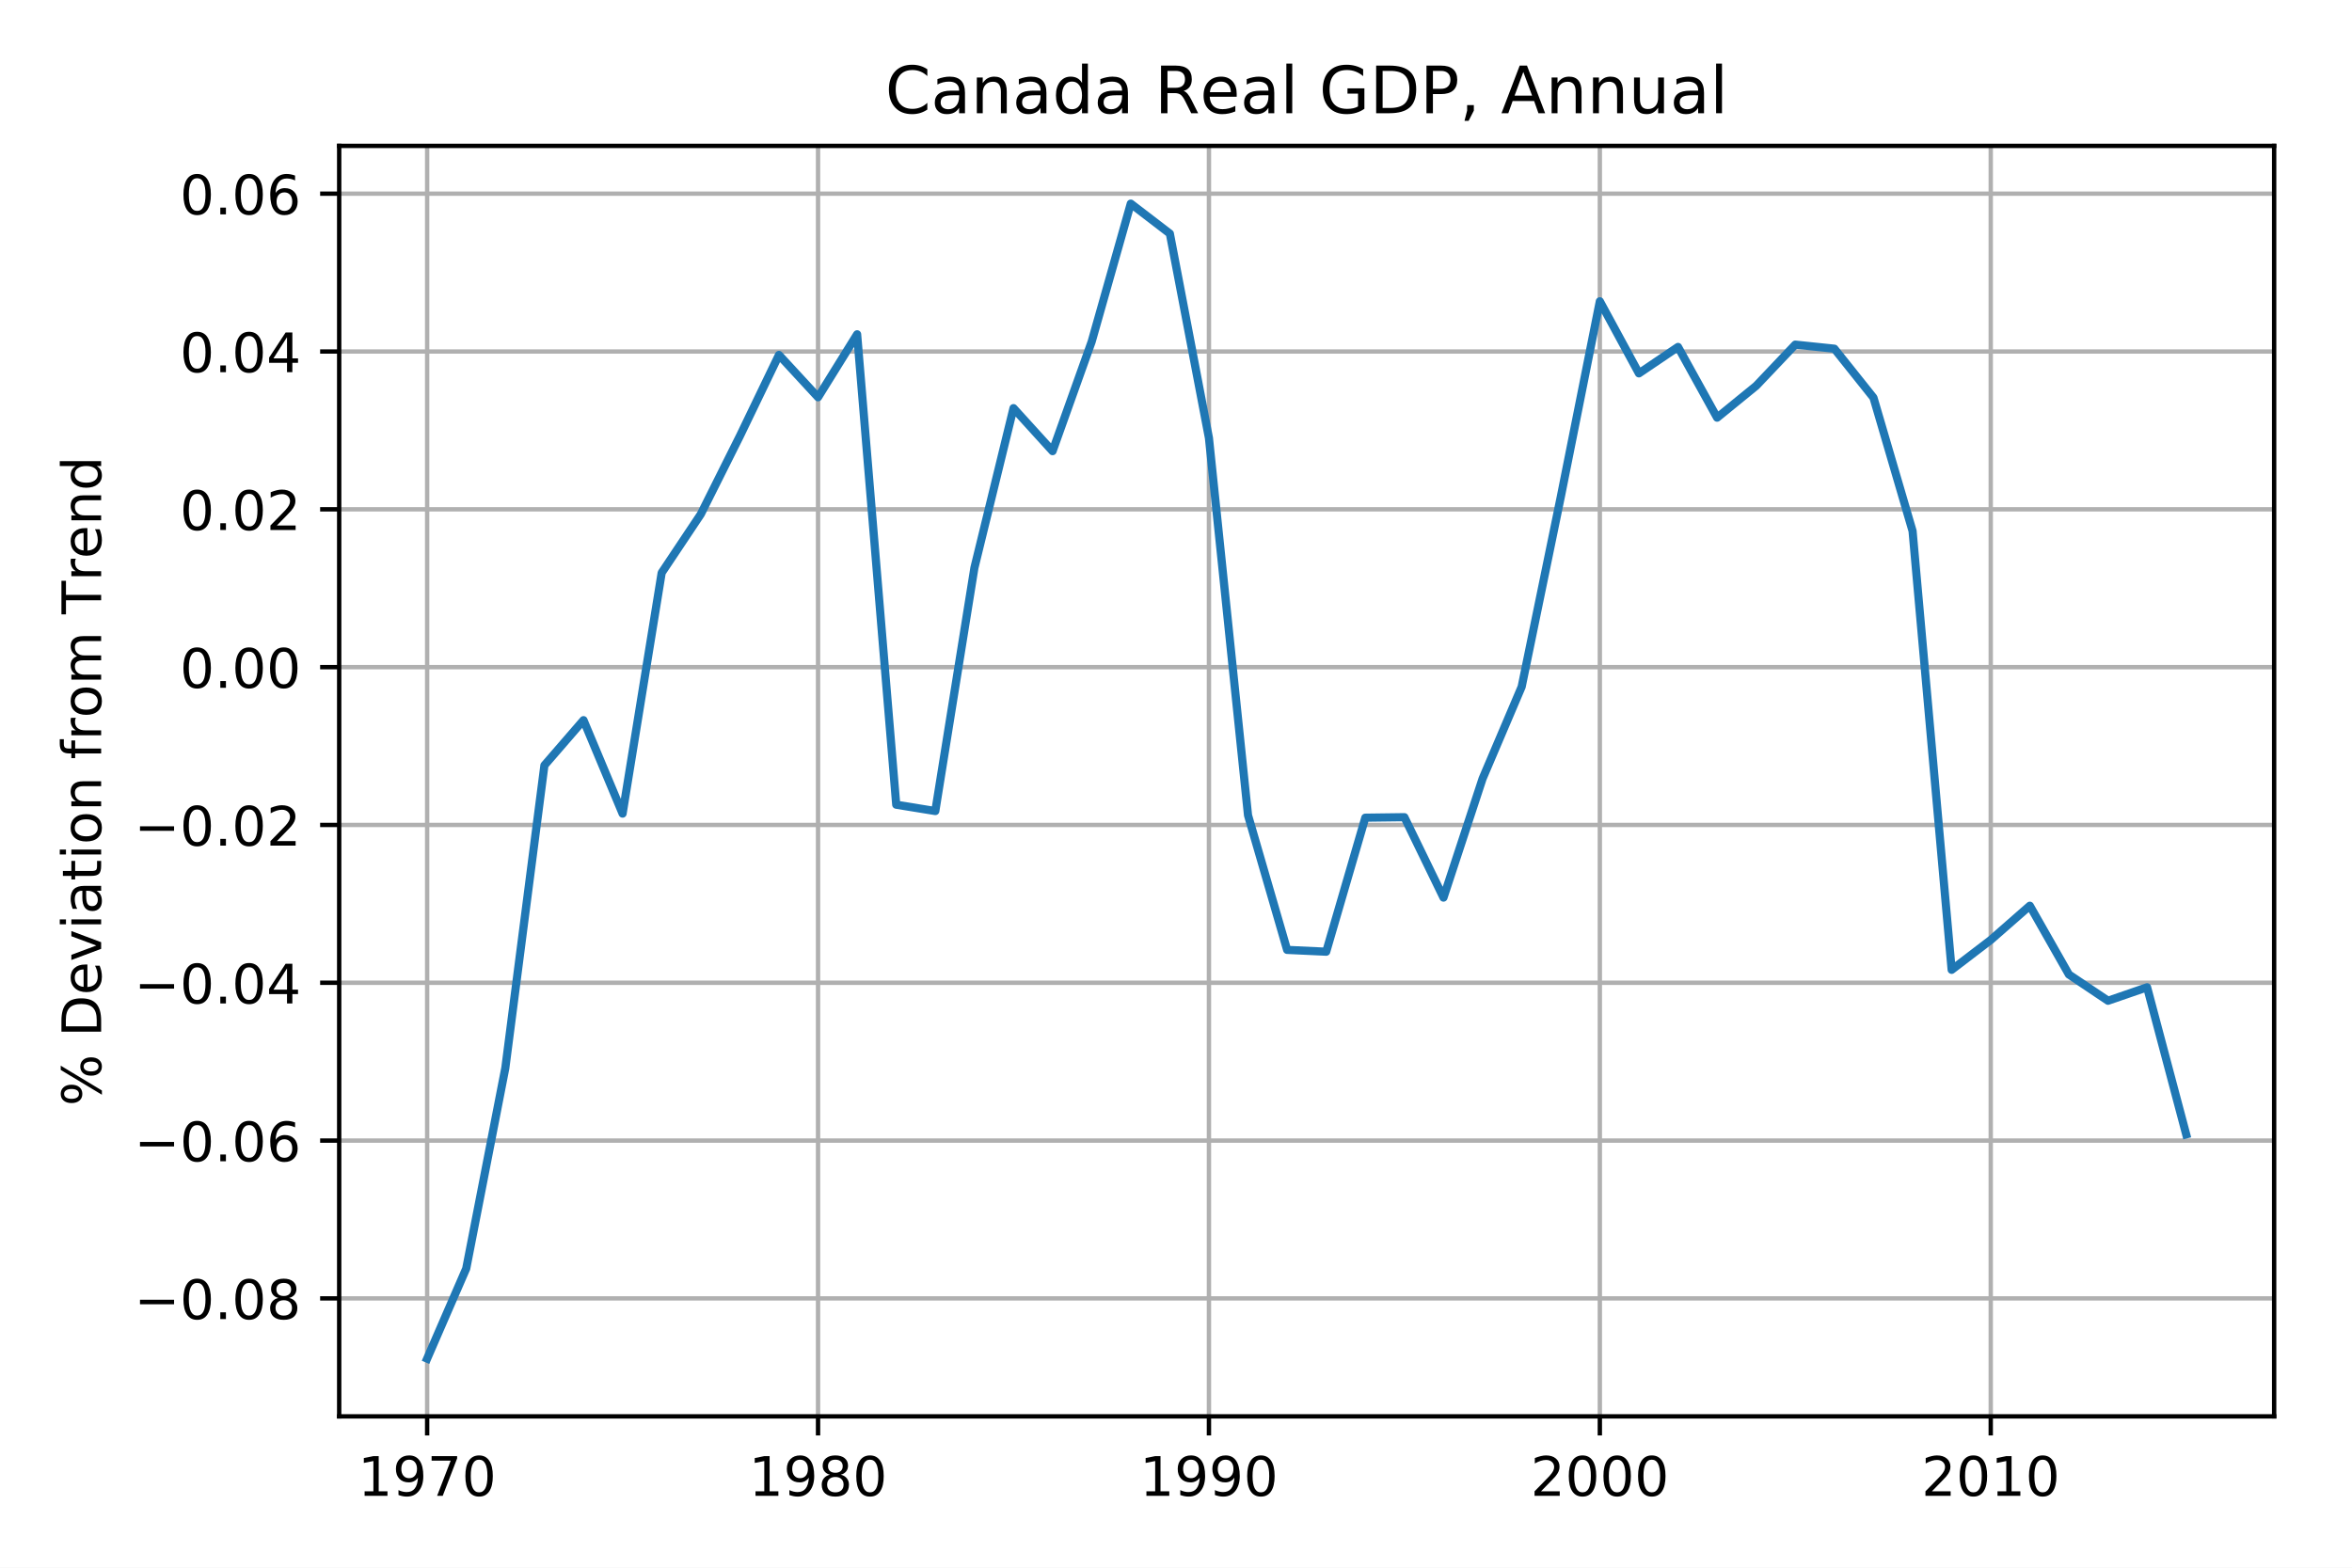
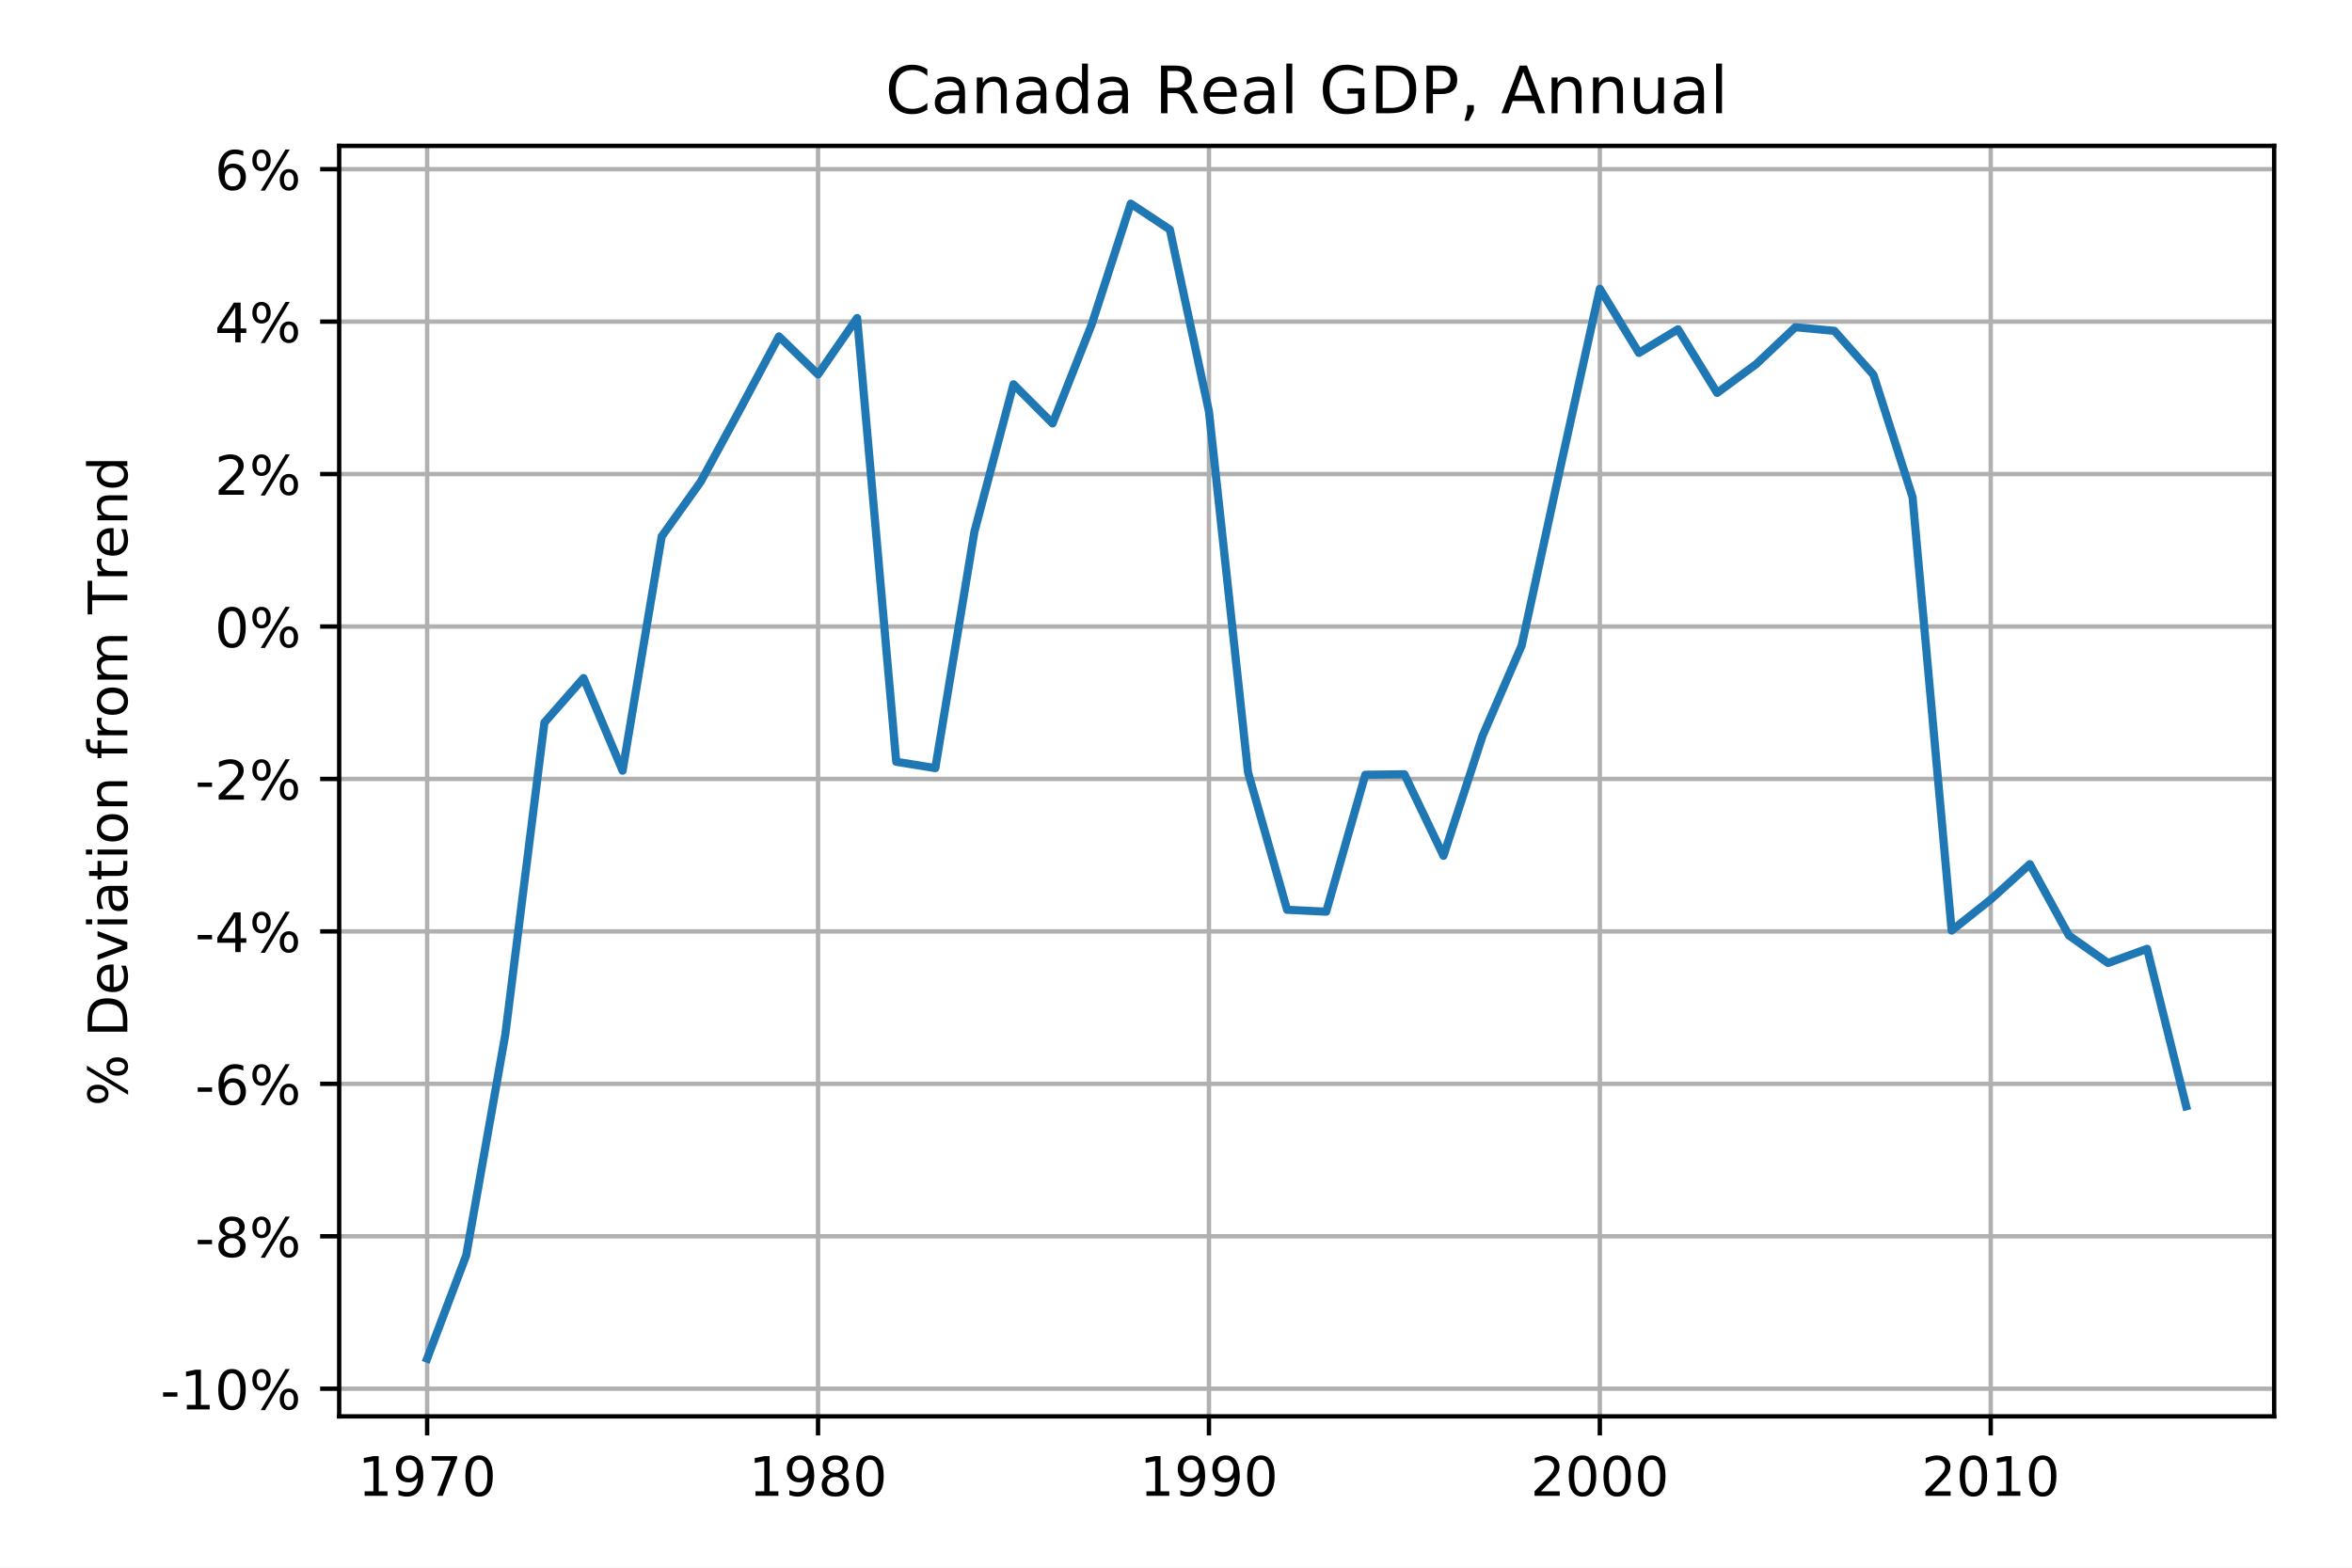
<svg xmlns="http://www.w3.org/2000/svg" xmlns:xlink="http://www.w3.org/1999/xlink" height="288pt" version="1.1" viewBox="0 0 432 288" width="432pt">
  <defs>
    <style type="text/css">
*{stroke-linecap:butt;stroke-linejoin:round;}
  </style>
  </defs>
  <g id="figure_1">
    <g id="patch_1">
      <path d="M 0 288  L 432 288  L 432 0  L 0 0  z " style="fill:#ffffff;" />
    </g>
    <g id="axes_1">
      <g id="patch_2">
        <path d="M 62.3 260.2  L 417.7 260.2  L 417.7 26.8  L 62.3 26.8  z " style="fill:#ffffff;" />
      </g>
      <g id="matplotlib.axis_1">
        <g id="xtick_1">
          <g id="line2d_1">
-             <path clip-path="url(#p84b979f05e)" d="M 78.455 260.2  L 78.455 26.8  " style="fill:none;stroke:#b0b0b0;stroke-linecap:square;stroke-width:0.8;" />
+             <path clip-path="url(#p735f9e9213)" d="M 78.455 260.2  L 78.455 26.8  " style="fill:none;stroke:#b0b0b0;stroke-linecap:square;stroke-width:0.8;" />
          </g>
          <g id="line2d_2">
            <defs>
-               <path d="M 0 0  L 0 3.5  " id="meb049f599b" style="stroke:#000000;stroke-width:0.8;" />
-             </defs>
-             <g>
-               <use style="stroke:#000000;stroke-width:0.8;" x="78.455" xlink:href="#meb049f599b" y="260.2" />
+               <path d="M 0 0  L 0 3.5  " id="ma08c38f431" style="stroke:#000000;stroke-width:0.8;" />
+             </defs>
+             <g>
+               <use style="stroke:#000000;stroke-width:0.8;" x="78.455" xlink:href="#ma08c38f431" y="260.2" />
            </g>
          </g>
          <g id="text_1">
            <defs>
              <path d="M 12.406 8.297  L 28.516 8.297  L 28.516 63.922  L 10.984 60.406  L 10.984 69.391  L 28.422 72.906  L 38.281 72.906  L 38.281 8.297  L 54.391 8.297  L 54.391 0  L 12.406 0  z " id="DejaVuSans-31" />
              <path d="M 10.984 1.516  L 10.984 10.5  Q 14.703 8.734 18.5 7.812  Q 22.312 6.891 25.984 6.891  Q 35.75 6.891 40.891 13.453  Q 46.047 20.016 46.781 33.406  Q 43.953 29.203 39.594 26.953  Q 35.25 24.703 29.984 24.703  Q 19.047 24.703 12.672 31.312  Q 6.297 37.938 6.297 49.422  Q 6.297 60.641 12.938 67.422  Q 19.578 74.219 30.609 74.219  Q 43.266 74.219 49.922 64.516  Q 56.594 54.828 56.594 36.375  Q 56.594 19.141 48.406 8.859  Q 40.234 -1.422 26.422 -1.422  Q 22.703 -1.422 18.891 -0.688  Q 15.094 0.047 10.984 1.516  z M 30.609 32.422  Q 37.25 32.422 41.125 36.953  Q 45.016 41.5 45.016 49.422  Q 45.016 57.281 41.125 61.844  Q 37.25 66.406 30.609 66.406  Q 23.969 66.406 20.094 61.844  Q 16.219 57.281 16.219 49.422  Q 16.219 41.5 20.094 36.953  Q 23.969 32.422 30.609 32.422  z " id="DejaVuSans-39" />
              <path d="M 8.203 72.906  L 55.078 72.906  L 55.078 68.703  L 28.609 0  L 18.312 0  L 43.219 64.594  L 8.203 64.594  z " id="DejaVuSans-37" />
              <path d="M 31.781 66.406  Q 24.172 66.406 20.328 58.906  Q 16.5 51.422 16.5 36.375  Q 16.5 21.391 20.328 13.891  Q 24.172 6.391 31.781 6.391  Q 39.453 6.391 43.281 13.891  Q 47.125 21.391 47.125 36.375  Q 47.125 51.422 43.281 58.906  Q 39.453 66.406 31.781 66.406  z M 31.781 74.219  Q 44.047 74.219 50.516 64.516  Q 56.984 54.828 56.984 36.375  Q 56.984 17.969 50.516 8.266  Q 44.047 -1.422 31.781 -1.422  Q 19.531 -1.422 13.062 8.266  Q 6.594 17.969 6.594 36.375  Q 6.594 54.828 13.062 64.516  Q 19.531 74.219 31.781 74.219  z " id="DejaVuSans-30" />
            </defs>
            <g transform="translate(65.72955 274.7984)scale(0.1 -0.1)">
              <use xlink:href="#DejaVuSans-31" />
              <use x="63.623" xlink:href="#DejaVuSans-39" />
              <use x="127.246" xlink:href="#DejaVuSans-37" />
              <use x="190.869" xlink:href="#DejaVuSans-30" />
            </g>
          </g>
        </g>
        <g id="xtick_2">
          <g id="line2d_3">
-             <path clip-path="url(#p84b979f05e)" d="M 150.253 260.2  L 150.253 26.8  " style="fill:none;stroke:#b0b0b0;stroke-linecap:square;stroke-width:0.8;" />
+             <path clip-path="url(#p735f9e9213)" d="M 150.253 260.2  L 150.253 26.8  " style="fill:none;stroke:#b0b0b0;stroke-linecap:square;stroke-width:0.8;" />
          </g>
          <g id="line2d_4">
            <g>
-               <use style="stroke:#000000;stroke-width:0.8;" x="150.253" xlink:href="#meb049f599b" y="260.2" />
+               <use style="stroke:#000000;stroke-width:0.8;" x="150.253" xlink:href="#ma08c38f431" y="260.2" />
            </g>
          </g>
          <g id="text_2">
            <defs>
              <path d="M 31.781 34.625  Q 24.75 34.625 20.719 30.859  Q 16.703 27.094 16.703 20.516  Q 16.703 13.922 20.719 10.156  Q 24.75 6.391 31.781 6.391  Q 38.812 6.391 42.859 10.172  Q 46.922 13.969 46.922 20.516  Q 46.922 27.094 42.891 30.859  Q 38.875 34.625 31.781 34.625  z M 21.922 38.812  Q 15.578 40.375 12.031 44.719  Q 8.5 49.078 8.5 55.328  Q 8.5 64.062 14.719 69.141  Q 20.953 74.219 31.781 74.219  Q 42.672 74.219 48.875 69.141  Q 55.078 64.062 55.078 55.328  Q 55.078 49.078 51.531 44.719  Q 48 40.375 41.703 38.812  Q 48.828 37.156 52.797 32.312  Q 56.781 27.484 56.781 20.516  Q 56.781 9.906 50.312 4.234  Q 43.844 -1.422 31.781 -1.422  Q 19.734 -1.422 13.25 4.234  Q 6.781 9.906 6.781 20.516  Q 6.781 27.484 10.781 32.312  Q 14.797 37.156 21.922 38.812  z M 18.312 54.391  Q 18.312 48.734 21.844 45.562  Q 25.391 42.391 31.781 42.391  Q 38.141 42.391 41.719 45.562  Q 45.312 48.734 45.312 54.391  Q 45.312 60.062 41.719 63.234  Q 38.141 66.406 31.781 66.406  Q 25.391 66.406 21.844 63.234  Q 18.312 60.062 18.312 54.391  z " id="DejaVuSans-38" />
            </defs>
            <g transform="translate(137.5275 274.7984)scale(0.1 -0.1)">
              <use xlink:href="#DejaVuSans-31" />
              <use x="63.623" xlink:href="#DejaVuSans-39" />
              <use x="127.246" xlink:href="#DejaVuSans-38" />
              <use x="190.869" xlink:href="#DejaVuSans-30" />
            </g>
          </g>
        </g>
        <g id="xtick_3">
          <g id="line2d_5">
-             <path clip-path="url(#p84b979f05e)" d="M 222.051 260.2  L 222.051 26.8  " style="fill:none;stroke:#b0b0b0;stroke-linecap:square;stroke-width:0.8;" />
+             <path clip-path="url(#p735f9e9213)" d="M 222.051 260.2  L 222.051 26.8  " style="fill:none;stroke:#b0b0b0;stroke-linecap:square;stroke-width:0.8;" />
          </g>
          <g id="line2d_6">
            <g>
-               <use style="stroke:#000000;stroke-width:0.8;" x="222.051" xlink:href="#meb049f599b" y="260.2" />
+               <use style="stroke:#000000;stroke-width:0.8;" x="222.051" xlink:href="#ma08c38f431" y="260.2" />
            </g>
          </g>
          <g id="text_3">
            <g transform="translate(209.3255 274.7984)scale(0.1 -0.1)">
              <use xlink:href="#DejaVuSans-31" />
              <use x="63.623" xlink:href="#DejaVuSans-39" />
              <use x="127.246" xlink:href="#DejaVuSans-39" />
              <use x="190.869" xlink:href="#DejaVuSans-30" />
            </g>
          </g>
        </g>
        <g id="xtick_4">
          <g id="line2d_7">
-             <path clip-path="url(#p84b979f05e)" d="M 293.848 260.2  L 293.848 26.8  " style="fill:none;stroke:#b0b0b0;stroke-linecap:square;stroke-width:0.8;" />
+             <path clip-path="url(#p735f9e9213)" d="M 293.848 260.2  L 293.848 26.8  " style="fill:none;stroke:#b0b0b0;stroke-linecap:square;stroke-width:0.8;" />
          </g>
          <g id="line2d_8">
            <g>
-               <use style="stroke:#000000;stroke-width:0.8;" x="293.848" xlink:href="#meb049f599b" y="260.2" />
+               <use style="stroke:#000000;stroke-width:0.8;" x="293.848" xlink:href="#ma08c38f431" y="260.2" />
            </g>
          </g>
          <g id="text_4">
            <defs>
              <path d="M 19.188 8.297  L 53.609 8.297  L 53.609 0  L 7.328 0  L 7.328 8.297  Q 12.938 14.109 22.625 23.891  Q 32.328 33.688 34.812 36.531  Q 39.547 41.844 41.422 45.531  Q 43.312 49.219 43.312 52.781  Q 43.312 58.594 39.234 62.25  Q 35.156 65.922 28.609 65.922  Q 23.969 65.922 18.812 64.312  Q 13.672 62.703 7.812 59.422  L 7.812 69.391  Q 13.766 71.781 18.938 73  Q 24.125 74.219 28.422 74.219  Q 39.75 74.219 46.484 68.547  Q 53.219 62.891 53.219 53.422  Q 53.219 48.922 51.531 44.891  Q 49.859 40.875 45.406 35.406  Q 44.188 33.984 37.641 27.219  Q 31.109 20.453 19.188 8.297  z " id="DejaVuSans-32" />
            </defs>
            <g transform="translate(281.1235 274.7984)scale(0.1 -0.1)">
              <use xlink:href="#DejaVuSans-32" />
              <use x="63.623" xlink:href="#DejaVuSans-30" />
              <use x="127.246" xlink:href="#DejaVuSans-30" />
              <use x="190.869" xlink:href="#DejaVuSans-30" />
            </g>
          </g>
        </g>
        <g id="xtick_5">
          <g id="line2d_9">
-             <path clip-path="url(#p84b979f05e)" d="M 365.646 260.2  L 365.646 26.8  " style="fill:none;stroke:#b0b0b0;stroke-linecap:square;stroke-width:0.8;" />
+             <path clip-path="url(#p735f9e9213)" d="M 365.646 260.2  L 365.646 26.8  " style="fill:none;stroke:#b0b0b0;stroke-linecap:square;stroke-width:0.8;" />
          </g>
          <g id="line2d_10">
            <g>
-               <use style="stroke:#000000;stroke-width:0.8;" x="365.646" xlink:href="#meb049f599b" y="260.2" />
+               <use style="stroke:#000000;stroke-width:0.8;" x="365.646" xlink:href="#ma08c38f431" y="260.2" />
            </g>
          </g>
          <g id="text_5">
            <g transform="translate(352.9215 274.7984)scale(0.1 -0.1)">
              <use xlink:href="#DejaVuSans-32" />
              <use x="63.623" xlink:href="#DejaVuSans-30" />
              <use x="127.246" xlink:href="#DejaVuSans-31" />
              <use x="190.869" xlink:href="#DejaVuSans-30" />
            </g>
          </g>
        </g>
      </g>
      <g id="matplotlib.axis_2">
        <g id="ytick_1">
          <g id="line2d_11">
-             <path clip-path="url(#p84b979f05e)" d="M 62.3 238.527  L 417.7 238.527  " style="fill:none;stroke:#b0b0b0;stroke-linecap:square;stroke-width:0.8;" />
+             <path clip-path="url(#p735f9e9213)" d="M 62.3 255.123  L 417.7 255.123  " style="fill:none;stroke:#b0b0b0;stroke-linecap:square;stroke-width:0.8;" />
          </g>
          <g id="line2d_12">
            <defs>
-               <path d="M 0 0  L -3.5 0  " id="m89e205d14b" style="stroke:#000000;stroke-width:0.8;" />
-             </defs>
-             <g>
-               <use style="stroke:#000000;stroke-width:0.8;" x="62.3" xlink:href="#m89e205d14b" y="238.527" />
+               <path d="M 0 0  L -3.5 0  " id="mb291e2cca8" style="stroke:#000000;stroke-width:0.8;" />
+             </defs>
+             <g>
+               <use style="stroke:#000000;stroke-width:0.8;" x="62.3" xlink:href="#mb291e2cca8" y="255.123" />
            </g>
          </g>
          <g id="text_6">
            <defs>
-               <path d="M 10.594 35.5  L 73.188 35.5  L 73.188 27.203  L 10.594 27.203  z " id="DejaVuSans-2212" />
-               <path d="M 10.688 12.406  L 21 12.406  L 21 0  L 10.688 0  z " id="DejaVuSans-2e" />
-             </defs>
-             <g transform="translate(24.65469 242.3267)scale(0.1 -0.1)">
-               <use xlink:href="#DejaVuSans-2212" />
-               <use x="83.789" xlink:href="#DejaVuSans-30" />
-               <use x="147.412" xlink:href="#DejaVuSans-2e" />
-               <use x="179.199" xlink:href="#DejaVuSans-30" />
-               <use x="242.822" xlink:href="#DejaVuSans-38" />
+               <path d="M 4.891 31.391  L 31.203 31.391  L 31.203 23.391  L 4.891 23.391  z " id="DejaVuSans-2d" />
+               <path d="M 72.703 32.078  Q 68.453 32.078 66.031 28.469  Q 63.625 24.859 63.625 18.406  Q 63.625 12.062 66.031 8.422  Q 68.453 4.781 72.703 4.781  Q 76.859 4.781 79.266 8.422  Q 81.688 12.062 81.688 18.406  Q 81.688 24.812 79.266 28.438  Q 76.859 32.078 72.703 32.078  z M 72.703 38.281  Q 80.422 38.281 84.953 32.906  Q 89.5 27.547 89.5 18.406  Q 89.5 9.281 84.938 3.922  Q 80.375 -1.422 72.703 -1.422  Q 64.891 -1.422 60.344 3.922  Q 55.812 9.281 55.812 18.406  Q 55.812 27.594 60.375 32.938  Q 64.938 38.281 72.703 38.281  z M 22.312 68.016  Q 18.109 68.016 15.688 64.375  Q 13.281 60.75 13.281 54.391  Q 13.281 47.953 15.672 44.328  Q 18.062 40.719 22.312 40.719  Q 26.562 40.719 28.969 44.328  Q 31.391 47.953 31.391 54.391  Q 31.391 60.688 28.953 64.344  Q 26.516 68.016 22.312 68.016  z M 66.406 74.219  L 74.219 74.219  L 28.609 -1.422  L 20.797 -1.422  z M 22.312 74.219  Q 30.031 74.219 34.609 68.875  Q 39.203 63.531 39.203 54.391  Q 39.203 45.172 34.641 39.844  Q 30.078 34.516 22.312 34.516  Q 14.547 34.516 10.031 39.859  Q 5.516 45.219 5.516 54.391  Q 5.516 63.484 10.047 68.844  Q 14.594 74.219 22.312 74.219  z " id="DejaVuSans-25" />
+             </defs>
+             <g transform="translate(29.46562 258.9226)scale(0.1 -0.1)">
+               <use xlink:href="#DejaVuSans-2d" />
+               <use x="36.084" xlink:href="#DejaVuSans-31" />
+               <use x="99.707" xlink:href="#DejaVuSans-30" />
+               <use x="163.33" xlink:href="#DejaVuSans-25" />
            </g>
          </g>
        </g>
        <g id="ytick_2">
          <g id="line2d_13">
-             <path clip-path="url(#p84b979f05e)" d="M 62.3 209.535  L 417.7 209.535  " style="fill:none;stroke:#b0b0b0;stroke-linecap:square;stroke-width:0.8;" />
+             <path clip-path="url(#p735f9e9213)" d="M 62.3 227.118  L 417.7 227.118  " style="fill:none;stroke:#b0b0b0;stroke-linecap:square;stroke-width:0.8;" />
          </g>
          <g id="line2d_14">
            <g>
-               <use style="stroke:#000000;stroke-width:0.8;" x="62.3" xlink:href="#m89e205d14b" y="209.535" />
+               <use style="stroke:#000000;stroke-width:0.8;" x="62.3" xlink:href="#mb291e2cca8" y="227.118" />
            </g>
          </g>
          <g id="text_7">
-             <defs>
-               <path d="M 33.016 40.375  Q 26.375 40.375 22.484 35.828  Q 18.609 31.297 18.609 23.391  Q 18.609 15.531 22.484 10.953  Q 26.375 6.391 33.016 6.391  Q 39.656 6.391 43.531 10.953  Q 47.406 15.531 47.406 23.391  Q 47.406 31.297 43.531 35.828  Q 39.656 40.375 33.016 40.375  z M 52.594 71.297  L 52.594 62.312  Q 48.875 64.062 45.094 64.984  Q 41.312 65.922 37.594 65.922  Q 27.828 65.922 22.672 59.328  Q 17.531 52.734 16.797 39.406  Q 19.672 43.656 24.016 45.922  Q 28.375 48.188 33.594 48.188  Q 44.578 48.188 50.953 41.516  Q 57.328 34.859 57.328 23.391  Q 57.328 12.156 50.688 5.359  Q 44.047 -1.422 33.016 -1.422  Q 20.359 -1.422 13.672 8.266  Q 6.984 17.969 6.984 36.375  Q 6.984 53.656 15.188 63.938  Q 23.391 74.219 37.203 74.219  Q 40.922 74.219 44.703 73.484  Q 48.484 72.75 52.594 71.297  z " id="DejaVuSans-36" />
-             </defs>
-             <g transform="translate(24.65469 213.3345)scale(0.1 -0.1)">
-               <use xlink:href="#DejaVuSans-2212" />
-               <use x="83.789" xlink:href="#DejaVuSans-30" />
-               <use x="147.412" xlink:href="#DejaVuSans-2e" />
-               <use x="179.199" xlink:href="#DejaVuSans-30" />
-               <use x="242.822" xlink:href="#DejaVuSans-36" />
+             <g transform="translate(35.82812 230.9173)scale(0.1 -0.1)">
+               <use xlink:href="#DejaVuSans-2d" />
+               <use x="36.084" xlink:href="#DejaVuSans-38" />
+               <use x="99.707" xlink:href="#DejaVuSans-25" />
            </g>
          </g>
        </g>
        <g id="ytick_3">
          <g id="line2d_15">
-             <path clip-path="url(#p84b979f05e)" d="M 62.3 180.543  L 417.7 180.543  " style="fill:none;stroke:#b0b0b0;stroke-linecap:square;stroke-width:0.8;" />
+             <path clip-path="url(#p735f9e9213)" d="M 62.3 199.113  L 417.7 199.113  " style="fill:none;stroke:#b0b0b0;stroke-linecap:square;stroke-width:0.8;" />
          </g>
          <g id="line2d_16">
            <g>
-               <use style="stroke:#000000;stroke-width:0.8;" x="62.3" xlink:href="#m89e205d14b" y="180.543" />
+               <use style="stroke:#000000;stroke-width:0.8;" x="62.3" xlink:href="#mb291e2cca8" y="199.113" />
            </g>
          </g>
          <g id="text_8">
            <defs>
-               <path d="M 37.797 64.312  L 12.891 25.391  L 37.797 25.391  z M 35.203 72.906  L 47.609 72.906  L 47.609 25.391  L 58.016 25.391  L 58.016 17.188  L 47.609 17.188  L 47.609 0  L 37.797 0  L 37.797 17.188  L 4.891 17.188  L 4.891 26.703  z " id="DejaVuSans-34" />
-             </defs>
-             <g transform="translate(24.65469 184.3423)scale(0.1 -0.1)">
-               <use xlink:href="#DejaVuSans-2212" />
-               <use x="83.789" xlink:href="#DejaVuSans-30" />
-               <use x="147.412" xlink:href="#DejaVuSans-2e" />
-               <use x="179.199" xlink:href="#DejaVuSans-30" />
-               <use x="242.822" xlink:href="#DejaVuSans-34" />
+               <path d="M 33.016 40.375  Q 26.375 40.375 22.484 35.828  Q 18.609 31.297 18.609 23.391  Q 18.609 15.531 22.484 10.953  Q 26.375 6.391 33.016 6.391  Q 39.656 6.391 43.531 10.953  Q 47.406 15.531 47.406 23.391  Q 47.406 31.297 43.531 35.828  Q 39.656 40.375 33.016 40.375  z M 52.594 71.297  L 52.594 62.312  Q 48.875 64.062 45.094 64.984  Q 41.312 65.922 37.594 65.922  Q 27.828 65.922 22.672 59.328  Q 17.531 52.734 16.797 39.406  Q 19.672 43.656 24.016 45.922  Q 28.375 48.188 33.594 48.188  Q 44.578 48.188 50.953 41.516  Q 57.328 34.859 57.328 23.391  Q 57.328 12.156 50.688 5.359  Q 44.047 -1.422 33.016 -1.422  Q 20.359 -1.422 13.672 8.266  Q 6.984 17.969 6.984 36.375  Q 6.984 53.656 15.188 63.938  Q 23.391 74.219 37.203 74.219  Q 40.922 74.219 44.703 73.484  Q 48.484 72.75 52.594 71.297  z " id="DejaVuSans-36" />
+             </defs>
+             <g transform="translate(35.82812 202.912)scale(0.1 -0.1)">
+               <use xlink:href="#DejaVuSans-2d" />
+               <use x="36.084" xlink:href="#DejaVuSans-36" />
+               <use x="99.707" xlink:href="#DejaVuSans-25" />
            </g>
          </g>
        </g>
        <g id="ytick_4">
          <g id="line2d_17">
-             <path clip-path="url(#p84b979f05e)" d="M 62.3 151.551  L 417.7 151.551  " style="fill:none;stroke:#b0b0b0;stroke-linecap:square;stroke-width:0.8;" />
+             <path clip-path="url(#p735f9e9213)" d="M 62.3 171.107  L 417.7 171.107  " style="fill:none;stroke:#b0b0b0;stroke-linecap:square;stroke-width:0.8;" />
          </g>
          <g id="line2d_18">
            <g>
-               <use style="stroke:#000000;stroke-width:0.8;" x="62.3" xlink:href="#m89e205d14b" y="151.551" />
+               <use style="stroke:#000000;stroke-width:0.8;" x="62.3" xlink:href="#mb291e2cca8" y="171.107" />
            </g>
          </g>
          <g id="text_9">
-             <g transform="translate(24.65469 155.35)scale(0.1 -0.1)">
-               <use xlink:href="#DejaVuSans-2212" />
-               <use x="83.789" xlink:href="#DejaVuSans-30" />
-               <use x="147.412" xlink:href="#DejaVuSans-2e" />
-               <use x="179.199" xlink:href="#DejaVuSans-30" />
-               <use x="242.822" xlink:href="#DejaVuSans-32" />
+             <defs>
+               <path d="M 37.797 64.312  L 12.891 25.391  L 37.797 25.391  z M 35.203 72.906  L 47.609 72.906  L 47.609 25.391  L 58.016 25.391  L 58.016 17.188  L 47.609 17.188  L 47.609 0  L 37.797 0  L 37.797 17.188  L 4.891 17.188  L 4.891 26.703  z " id="DejaVuSans-34" />
+             </defs>
+             <g transform="translate(35.82812 174.9067)scale(0.1 -0.1)">
+               <use xlink:href="#DejaVuSans-2d" />
+               <use x="36.084" xlink:href="#DejaVuSans-34" />
+               <use x="99.707" xlink:href="#DejaVuSans-25" />
            </g>
          </g>
        </g>
        <g id="ytick_5">
          <g id="line2d_19">
-             <path clip-path="url(#p84b979f05e)" d="M 62.3 122.559  L 417.7 122.559  " style="fill:none;stroke:#b0b0b0;stroke-linecap:square;stroke-width:0.8;" />
+             <path clip-path="url(#p735f9e9213)" d="M 62.3 143.102  L 417.7 143.102  " style="fill:none;stroke:#b0b0b0;stroke-linecap:square;stroke-width:0.8;" />
          </g>
          <g id="line2d_20">
            <g>
-               <use style="stroke:#000000;stroke-width:0.8;" x="62.3" xlink:href="#m89e205d14b" y="122.559" />
+               <use style="stroke:#000000;stroke-width:0.8;" x="62.3" xlink:href="#mb291e2cca8" y="143.102" />
            </g>
          </g>
          <g id="text_10">
-             <g transform="translate(33.03437 126.3578)scale(0.1 -0.1)">
-               <use xlink:href="#DejaVuSans-30" />
-               <use x="63.623" xlink:href="#DejaVuSans-2e" />
-               <use x="95.41" xlink:href="#DejaVuSans-30" />
-               <use x="159.033" xlink:href="#DejaVuSans-30" />
+             <g transform="translate(35.82812 146.9013)scale(0.1 -0.1)">
+               <use xlink:href="#DejaVuSans-2d" />
+               <use x="36.084" xlink:href="#DejaVuSans-32" />
+               <use x="99.707" xlink:href="#DejaVuSans-25" />
            </g>
          </g>
        </g>
        <g id="ytick_6">
          <g id="line2d_21">
-             <path clip-path="url(#p84b979f05e)" d="M 62.3 93.566  L 417.7 93.566  " style="fill:none;stroke:#b0b0b0;stroke-linecap:square;stroke-width:0.8;" />
+             <path clip-path="url(#p735f9e9213)" d="M 62.3 115.097  L 417.7 115.097  " style="fill:none;stroke:#b0b0b0;stroke-linecap:square;stroke-width:0.8;" />
          </g>
          <g id="line2d_22">
            <g>
-               <use style="stroke:#000000;stroke-width:0.8;" x="62.3" xlink:href="#m89e205d14b" y="93.566" />
+               <use style="stroke:#000000;stroke-width:0.8;" x="62.3" xlink:href="#mb291e2cca8" y="115.097" />
            </g>
          </g>
          <g id="text_11">
-             <g transform="translate(33.03437 97.3656)scale(0.1 -0.1)">
+             <g transform="translate(39.43594 118.896)scale(0.1 -0.1)">
              <use xlink:href="#DejaVuSans-30" />
-               <use x="63.623" xlink:href="#DejaVuSans-2e" />
-               <use x="95.41" xlink:href="#DejaVuSans-30" />
-               <use x="159.033" xlink:href="#DejaVuSans-32" />
+               <use x="63.623" xlink:href="#DejaVuSans-25" />
            </g>
          </g>
        </g>
        <g id="ytick_7">
          <g id="line2d_23">
-             <path clip-path="url(#p84b979f05e)" d="M 62.3 64.574  L 417.7 64.574  " style="fill:none;stroke:#b0b0b0;stroke-linecap:square;stroke-width:0.8;" />
+             <path clip-path="url(#p735f9e9213)" d="M 62.3 87.091  L 417.7 87.091  " style="fill:none;stroke:#b0b0b0;stroke-linecap:square;stroke-width:0.8;" />
          </g>
          <g id="line2d_24">
            <g>
-               <use style="stroke:#000000;stroke-width:0.8;" x="62.3" xlink:href="#m89e205d14b" y="64.574" />
+               <use style="stroke:#000000;stroke-width:0.8;" x="62.3" xlink:href="#mb291e2cca8" y="87.091" />
            </g>
          </g>
          <g id="text_12">
-             <g transform="translate(33.03437 68.37338)scale(0.1 -0.1)">
-               <use xlink:href="#DejaVuSans-30" />
-               <use x="63.623" xlink:href="#DejaVuSans-2e" />
-               <use x="95.41" xlink:href="#DejaVuSans-30" />
-               <use x="159.033" xlink:href="#DejaVuSans-34" />
+             <g transform="translate(39.43594 90.89067)scale(0.1 -0.1)">
+               <use xlink:href="#DejaVuSans-32" />
+               <use x="63.623" xlink:href="#DejaVuSans-25" />
            </g>
          </g>
        </g>
        <g id="ytick_8">
          <g id="line2d_25">
-             <path clip-path="url(#p84b979f05e)" d="M 62.3 35.582  L 417.7 35.582  " style="fill:none;stroke:#b0b0b0;stroke-linecap:square;stroke-width:0.8;" />
+             <path clip-path="url(#p735f9e9213)" d="M 62.3 59.086  L 417.7 59.086  " style="fill:none;stroke:#b0b0b0;stroke-linecap:square;stroke-width:0.8;" />
          </g>
          <g id="line2d_26">
            <g>
-               <use style="stroke:#000000;stroke-width:0.8;" x="62.3" xlink:href="#m89e205d14b" y="35.582" />
+               <use style="stroke:#000000;stroke-width:0.8;" x="62.3" xlink:href="#mb291e2cca8" y="59.086" />
            </g>
          </g>
          <g id="text_13">
-             <g transform="translate(33.03437 39.38116)scale(0.1 -0.1)">
-               <use xlink:href="#DejaVuSans-30" />
-               <use x="63.623" xlink:href="#DejaVuSans-2e" />
-               <use x="95.41" xlink:href="#DejaVuSans-30" />
-               <use x="159.033" xlink:href="#DejaVuSans-36" />
-             </g>
-           </g>
-         </g>
-         <g id="text_14">
+             <g transform="translate(39.43594 62.88535)scale(0.1 -0.1)">
+               <use xlink:href="#DejaVuSans-34" />
+               <use x="63.623" xlink:href="#DejaVuSans-25" />
+             </g>
+           </g>
+         </g>
+         <g id="ytick_9">
+           <g id="line2d_27">
+             <path clip-path="url(#p735f9e9213)" d="M 62.3 31.081  L 417.7 31.081  " style="fill:none;stroke:#b0b0b0;stroke-linecap:square;stroke-width:0.8;" />
+           </g>
+           <g id="line2d_28">
+             <g>
+               <use style="stroke:#000000;stroke-width:0.8;" x="62.3" xlink:href="#mb291e2cca8" y="31.081" />
+             </g>
+           </g>
+           <g id="text_14">
+             <g transform="translate(39.43594 34.88002)scale(0.1 -0.1)">
+               <use xlink:href="#DejaVuSans-36" />
+               <use x="63.623" xlink:href="#DejaVuSans-25" />
+             </g>
+           </g>
+         </g>
+         <g id="text_15">
          <defs>
-             <path d="M 72.703 32.078  Q 68.453 32.078 66.031 28.469  Q 63.625 24.859 63.625 18.406  Q 63.625 12.062 66.031 8.422  Q 68.453 4.781 72.703 4.781  Q 76.859 4.781 79.266 8.422  Q 81.688 12.062 81.688 18.406  Q 81.688 24.812 79.266 28.438  Q 76.859 32.078 72.703 32.078  z M 72.703 38.281  Q 80.422 38.281 84.953 32.906  Q 89.5 27.547 89.5 18.406  Q 89.5 9.281 84.938 3.922  Q 80.375 -1.422 72.703 -1.422  Q 64.891 -1.422 60.344 3.922  Q 55.812 9.281 55.812 18.406  Q 55.812 27.594 60.375 32.938  Q 64.938 38.281 72.703 38.281  z M 22.312 68.016  Q 18.109 68.016 15.688 64.375  Q 13.281 60.75 13.281 54.391  Q 13.281 47.953 15.672 44.328  Q 18.062 40.719 22.312 40.719  Q 26.562 40.719 28.969 44.328  Q 31.391 47.953 31.391 54.391  Q 31.391 60.688 28.953 64.344  Q 26.516 68.016 22.312 68.016  z M 66.406 74.219  L 74.219 74.219  L 28.609 -1.422  L 20.797 -1.422  z M 22.312 74.219  Q 30.031 74.219 34.609 68.875  Q 39.203 63.531 39.203 54.391  Q 39.203 45.172 34.641 39.844  Q 30.078 34.516 22.312 34.516  Q 14.547 34.516 10.031 39.859  Q 5.516 45.219 5.516 54.391  Q 5.516 63.484 10.047 68.844  Q 14.594 74.219 22.312 74.219  z " id="DejaVuSans-25" />
            <path id="DejaVuSans-20" />
            <path d="M 19.672 64.797  L 19.672 8.109  L 31.594 8.109  Q 46.688 8.109 53.688 14.938  Q 60.688 21.781 60.688 36.531  Q 60.688 51.172 53.688 57.984  Q 46.688 64.797 31.594 64.797  z M 9.812 72.906  L 30.078 72.906  Q 51.266 72.906 61.172 64.094  Q 71.094 55.281 71.094 36.531  Q 71.094 17.672 61.125 8.828  Q 51.172 0 30.078 0  L 9.812 0  z " id="DejaVuSans-44" />
            <path d="M 56.203 29.594  L 56.203 25.203  L 14.891 25.203  Q 15.484 15.922 20.484 11.062  Q 25.484 6.203 34.422 6.203  Q 39.594 6.203 44.453 7.469  Q 49.312 8.734 54.109 11.281  L 54.109 2.781  Q 49.266 0.734 44.188 -0.344  Q 39.109 -1.422 33.891 -1.422  Q 20.797 -1.422 13.156 6.188  Q 5.516 13.812 5.516 26.812  Q 5.516 40.234 12.766 48.109  Q 20.016 56 32.328 56  Q 43.359 56 49.781 48.891  Q 56.203 41.797 56.203 29.594  z M 47.219 32.234  Q 47.125 39.594 43.094 43.984  Q 39.062 48.391 32.422 48.391  Q 24.906 48.391 20.391 44.141  Q 15.875 39.891 15.188 32.172  z " id="DejaVuSans-65" />
            <path d="M 2.984 54.688  L 12.5 54.688  L 29.594 8.797  L 46.688 54.688  L 56.203 54.688  L 35.688 0  L 23.484 0  z " id="DejaVuSans-76" />
            <path d="M 9.422 54.688  L 18.406 54.688  L 18.406 0  L 9.422 0  z M 9.422 75.984  L 18.406 75.984  L 18.406 64.594  L 9.422 64.594  z " id="DejaVuSans-69" />
            <path d="M 34.281 27.484  Q 23.391 27.484 19.188 25  Q 14.984 22.516 14.984 16.5  Q 14.984 11.719 18.141 8.906  Q 21.297 6.109 26.703 6.109  Q 34.188 6.109 38.703 11.406  Q 43.219 16.703 43.219 25.484  L 43.219 27.484  z M 52.203 31.203  L 52.203 0  L 43.219 0  L 43.219 8.297  Q 40.141 3.328 35.547 0.953  Q 30.953 -1.422 24.312 -1.422  Q 15.922 -1.422 10.953 3.297  Q 6 8.016 6 15.922  Q 6 25.141 12.172 29.828  Q 18.359 34.516 30.609 34.516  L 43.219 34.516  L 43.219 35.406  Q 43.219 41.609 39.141 45  Q 35.062 48.391 27.688 48.391  Q 23 48.391 18.547 47.266  Q 14.109 46.141 10.016 43.891  L 10.016 52.203  Q 14.938 54.109 19.578 55.047  Q 24.219 56 28.609 56  Q 40.484 56 46.344 49.844  Q 52.203 43.703 52.203 31.203  z " id="DejaVuSans-61" />
            <path d="M 18.312 70.219  L 18.312 54.688  L 36.812 54.688  L 36.812 47.703  L 18.312 47.703  L 18.312 18.016  Q 18.312 11.328 20.141 9.422  Q 21.969 7.516 27.594 7.516  L 36.812 7.516  L 36.812 0  L 27.594 0  Q 17.188 0 13.234 3.875  Q 9.281 7.766 9.281 18.016  L 9.281 47.703  L 2.688 47.703  L 2.688 54.688  L 9.281 54.688  L 9.281 70.219  z " id="DejaVuSans-74" />
            <path d="M 30.609 48.391  Q 23.391 48.391 19.188 42.75  Q 14.984 37.109 14.984 27.297  Q 14.984 17.484 19.156 11.844  Q 23.344 6.203 30.609 6.203  Q 37.797 6.203 41.984 11.859  Q 46.188 17.531 46.188 27.297  Q 46.188 37.016 41.984 42.703  Q 37.797 48.391 30.609 48.391  z M 30.609 56  Q 42.328 56 49.016 48.375  Q 55.719 40.766 55.719 27.297  Q 55.719 13.875 49.016 6.219  Q 42.328 -1.422 30.609 -1.422  Q 18.844 -1.422 12.172 6.219  Q 5.516 13.875 5.516 27.297  Q 5.516 40.766 12.172 48.375  Q 18.844 56 30.609 56  z " id="DejaVuSans-6f" />
            <path d="M 54.891 33.016  L 54.891 0  L 45.906 0  L 45.906 32.719  Q 45.906 40.484 42.875 44.328  Q 39.844 48.188 33.797 48.188  Q 26.516 48.188 22.312 43.547  Q 18.109 38.922 18.109 30.906  L 18.109 0  L 9.078 0  L 9.078 54.688  L 18.109 54.688  L 18.109 46.188  Q 21.344 51.125 25.703 53.562  Q 30.078 56 35.797 56  Q 45.219 56 50.047 50.172  Q 54.891 44.344 54.891 33.016  z " id="DejaVuSans-6e" />
            <path d="M 37.109 75.984  L 37.109 68.5  L 28.516 68.5  Q 23.688 68.5 21.797 66.547  Q 19.922 64.594 19.922 59.516  L 19.922 54.688  L 34.719 54.688  L 34.719 47.703  L 19.922 47.703  L 19.922 0  L 10.891 0  L 10.891 47.703  L 2.297 47.703  L 2.297 54.688  L 10.891 54.688  L 10.891 58.5  Q 10.891 67.625 15.141 71.797  Q 19.391 75.984 28.609 75.984  z " id="DejaVuSans-66" />
            <path d="M 41.109 46.297  Q 39.594 47.172 37.812 47.578  Q 36.031 48 33.891 48  Q 26.266 48 22.188 43.047  Q 18.109 38.094 18.109 28.812  L 18.109 0  L 9.078 0  L 9.078 54.688  L 18.109 54.688  L 18.109 46.188  Q 20.953 51.172 25.484 53.578  Q 30.031 56 36.531 56  Q 37.453 56 38.578 55.875  Q 39.703 55.766 41.062 55.516  z " id="DejaVuSans-72" />
            <path d="M 52 44.188  Q 55.375 50.25 60.062 53.125  Q 64.75 56 71.094 56  Q 79.641 56 84.281 50.016  Q 88.922 44.047 88.922 33.016  L 88.922 0  L 79.891 0  L 79.891 32.719  Q 79.891 40.578 77.094 44.375  Q 74.312 48.188 68.609 48.188  Q 61.625 48.188 57.562 43.547  Q 53.516 38.922 53.516 30.906  L 53.516 0  L 44.484 0  L 44.484 32.719  Q 44.484 40.625 41.703 44.406  Q 38.922 48.188 33.109 48.188  Q 26.219 48.188 22.156 43.531  Q 18.109 38.875 18.109 30.906  L 18.109 0  L 9.078 0  L 9.078 54.688  L 18.109 54.688  L 18.109 46.188  Q 21.188 51.219 25.484 53.609  Q 29.781 56 35.688 56  Q 41.656 56 45.828 52.969  Q 50 49.953 52 44.188  z " id="DejaVuSans-6d" />
            <path d="M -0.297 72.906  L 61.375 72.906  L 61.375 64.594  L 35.5 64.594  L 35.5 0  L 25.594 0  L 25.594 64.594  L -0.297 64.594  z " id="DejaVuSans-54" />
            <path d="M 45.406 46.391  L 45.406 75.984  L 54.391 75.984  L 54.391 0  L 45.406 0  L 45.406 8.203  Q 42.578 3.328 38.25 0.953  Q 33.938 -1.422 27.875 -1.422  Q 17.969 -1.422 11.734 6.484  Q 5.516 14.406 5.516 27.297  Q 5.516 40.188 11.734 48.094  Q 17.969 56 27.875 56  Q 33.938 56 38.25 53.625  Q 42.578 51.266 45.406 46.391  z M 14.797 27.297  Q 14.797 17.391 18.875 11.75  Q 22.953 6.109 30.078 6.109  Q 37.203 6.109 41.297 11.75  Q 45.406 17.391 45.406 27.297  Q 45.406 37.203 41.297 42.844  Q 37.203 48.484 30.078 48.484  Q 22.953 48.484 18.875 42.844  Q 14.797 37.203 14.797 27.297  z " id="DejaVuSans-64" />
          </defs>
-           <g transform="translate(18.575 203.1945)rotate(-90)scale(0.1 -0.1)">
+           <g transform="translate(23.38594 203.1945)rotate(-90)scale(0.1 -0.1)">
            <use xlink:href="#DejaVuSans-25" />
            <use x="95.02" xlink:href="#DejaVuSans-20" />
            <use x="126.807" xlink:href="#DejaVuSans-44" />
            <use x="203.809" xlink:href="#DejaVuSans-65" />
            <use x="265.332" xlink:href="#DejaVuSans-76" />
            <use x="324.512" xlink:href="#DejaVuSans-69" />
            <use x="352.295" xlink:href="#DejaVuSans-61" />
            <use x="413.574" xlink:href="#DejaVuSans-74" />
            <use x="452.783" xlink:href="#DejaVuSans-69" />
            <use x="480.566" xlink:href="#DejaVuSans-6f" />
            <use x="541.748" xlink:href="#DejaVuSans-6e" />
            <use x="605.127" xlink:href="#DejaVuSans-20" />
            <use x="636.914" xlink:href="#DejaVuSans-66" />
            <use x="672.119" xlink:href="#DejaVuSans-72" />
            <use x="713.201" xlink:href="#DejaVuSans-6f" />
            <use x="774.383" xlink:href="#DejaVuSans-6d" />
            <use x="871.795" xlink:href="#DejaVuSans-20" />
            <use x="903.582" xlink:href="#DejaVuSans-54" />
            <use x="964.447" xlink:href="#DejaVuSans-72" />
            <use x="1005.529" xlink:href="#DejaVuSans-65" />
            <use x="1067.053" xlink:href="#DejaVuSans-6e" />
            <use x="1130.432" xlink:href="#DejaVuSans-64" />
          </g>
        </g>
      </g>
-       <g id="line2d_27">
-         <path clip-path="url(#p84b979f05e)" d="M 78.455 249.591  L 85.634 233.042  L 92.814 196.21  L 99.994 140.597  L 107.174 132.303  L 114.354 149.468  L 121.533 105.226  L 128.713 94.473  L 135.893 80.109  L 143.073 65.204  L 150.253 72.98  L 157.432 61.415  L 164.612 147.832  L 171.792 148.997  L 178.972 104.316  L 186.152 74.98  L 193.331 82.879  L 200.511 62.764  L 207.691 37.409  L 214.871 42.911  L 222.051 80.468  L 229.23 149.779  L 236.41 174.503  L 243.59 174.837  L 250.77 150.217  L 257.949 150.125  L 265.129 164.895  L 272.309 143.047  L 279.489 126.168  L 286.669 91.307  L 293.848 55.35  L 301.028 68.59  L 308.208 63.736  L 315.388 76.729  L 322.568 70.877  L 329.747 63.311  L 336.927 64.058  L 344.107 73.055  L 351.287 97.549  L 358.467 178.166  L 365.646 172.68  L 372.826 166.391  L 380.006 179.028  L 387.186 183.848  L 394.366 181.373  L 401.545 208.4  " style="fill:none;stroke:#1f77b4;stroke-linecap:square;stroke-width:1.5;" />
+       <g id="line2d_29">
+         <path clip-path="url(#p735f9e9213)" d="M 78.455 249.591  L 85.634 230.625  L 92.814 190.05  L 99.994 132.741  L 107.174 124.573  L 114.354 141.582  L 121.533 98.552  L 128.713 88.482  L 135.893 75.259  L 143.073 61.804  L 150.253 68.79  L 157.432 58.425  L 164.612 139.943  L 171.792 141.109  L 178.972 97.694  L 186.152 70.598  L 193.331 77.789  L 200.511 59.626  L 207.691 37.409  L 214.871 42.167  L 222.051 75.586  L 229.23 141.894  L 236.41 167.137  L 243.59 167.485  L 250.77 142.333  L 257.949 142.241  L 265.129 157.222  L 272.309 135.172  L 279.489 118.592  L 286.669 85.546  L 293.848 53.052  L 301.028 64.836  L 308.208 60.492  L 315.388 72.184  L 322.568 66.893  L 329.747 60.113  L 336.927 60.779  L 344.107 68.857  L 351.287 91.348  L 358.467 170.954  L 365.646 165.246  L 372.826 158.757  L 380.006 171.855  L 387.186 176.913  L 394.366 174.312  L 401.545 203.236  " style="fill:none;stroke:#1f77b4;stroke-linecap:square;stroke-width:1.5;" />
      </g>
      <g id="patch_3">
        <path d="M 62.3 260.2  L 62.3 26.8  " style="fill:none;stroke:#000000;stroke-linecap:square;stroke-linejoin:miter;stroke-width:0.8;" />
      </g>
      <g id="patch_4">
        <path d="M 417.7 260.2  L 417.7 26.8  " style="fill:none;stroke:#000000;stroke-linecap:square;stroke-linejoin:miter;stroke-width:0.8;" />
      </g>
      <g id="patch_5">
        <path d="M 62.3 260.2  L 417.7 260.2  " style="fill:none;stroke:#000000;stroke-linecap:square;stroke-linejoin:miter;stroke-width:0.8;" />
      </g>
      <g id="patch_6">
        <path d="M 62.3 26.8  L 417.7 26.8  " style="fill:none;stroke:#000000;stroke-linecap:square;stroke-linejoin:miter;stroke-width:0.8;" />
      </g>
-       <g id="text_15">
+       <g id="text_16">
        <defs>
          <path d="M 64.406 67.281  L 64.406 56.891  Q 59.422 61.531 53.781 63.812  Q 48.141 66.109 41.797 66.109  Q 29.297 66.109 22.656 58.469  Q 16.016 50.828 16.016 36.375  Q 16.016 21.969 22.656 14.328  Q 29.297 6.688 41.797 6.688  Q 48.141 6.688 53.781 8.984  Q 59.422 11.281 64.406 15.922  L 64.406 5.609  Q 59.234 2.094 53.438 0.328  Q 47.656 -1.422 41.219 -1.422  Q 24.656 -1.422 15.125 8.703  Q 5.609 18.844 5.609 36.375  Q 5.609 53.953 15.125 64.078  Q 24.656 74.219 41.219 74.219  Q 47.75 74.219 53.531 72.484  Q 59.328 70.75 64.406 67.281  z " id="DejaVuSans-43" />
          <path d="M 44.391 34.188  Q 47.562 33.109 50.562 29.594  Q 53.562 26.078 56.594 19.922  L 66.609 0  L 56 0  L 46.688 18.703  Q 43.062 26.031 39.672 28.422  Q 36.281 30.812 30.422 30.812  L 19.672 30.812  L 19.672 0  L 9.812 0  L 9.812 72.906  L 32.078 72.906  Q 44.578 72.906 50.734 67.672  Q 56.891 62.453 56.891 51.906  Q 56.891 45.016 53.688 40.469  Q 50.484 35.938 44.391 34.188  z M 19.672 64.797  L 19.672 38.922  L 32.078 38.922  Q 39.203 38.922 42.844 42.219  Q 46.484 45.516 46.484 51.906  Q 46.484 58.297 42.844 61.547  Q 39.203 64.797 32.078 64.797  z " id="DejaVuSans-52" />
          <path d="M 9.422 75.984  L 18.406 75.984  L 18.406 0  L 9.422 0  z " id="DejaVuSans-6c" />
          <path d="M 59.516 10.406  L 59.516 29.984  L 43.406 29.984  L 43.406 38.094  L 69.281 38.094  L 69.281 6.781  Q 63.578 2.734 56.688 0.656  Q 49.812 -1.422 42 -1.422  Q 24.906 -1.422 15.25 8.562  Q 5.609 18.562 5.609 36.375  Q 5.609 54.25 15.25 64.234  Q 24.906 74.219 42 74.219  Q 49.125 74.219 55.547 72.453  Q 61.969 70.703 67.391 67.281  L 67.391 56.781  Q 61.922 61.422 55.766 63.766  Q 49.609 66.109 42.828 66.109  Q 29.438 66.109 22.719 58.641  Q 16.016 51.172 16.016 36.375  Q 16.016 21.625 22.719 14.156  Q 29.438 6.688 42.828 6.688  Q 48.047 6.688 52.141 7.594  Q 56.25 8.5 59.516 10.406  z " id="DejaVuSans-47" />
          <path d="M 19.672 64.797  L 19.672 37.406  L 32.078 37.406  Q 38.969 37.406 42.719 40.969  Q 46.484 44.531 46.484 51.125  Q 46.484 57.672 42.719 61.234  Q 38.969 64.797 32.078 64.797  z M 9.812 72.906  L 32.078 72.906  Q 44.344 72.906 50.609 67.359  Q 56.891 61.812 56.891 51.125  Q 56.891 40.328 50.609 34.812  Q 44.344 29.297 32.078 29.297  L 19.672 29.297  L 19.672 0  L 9.812 0  z " id="DejaVuSans-50" />
          <path d="M 11.719 12.406  L 22.016 12.406  L 22.016 4  L 14.016 -11.625  L 7.719 -11.625  L 11.719 4  z " id="DejaVuSans-2c" />
          <path d="M 34.188 63.188  L 20.797 26.906  L 47.609 26.906  z M 28.609 72.906  L 39.797 72.906  L 67.578 0  L 57.328 0  L 50.688 18.703  L 17.828 18.703  L 11.188 0  L 0.781 0  z " id="DejaVuSans-41" />
          <path d="M 8.5 21.578  L 8.5 54.688  L 17.484 54.688  L 17.484 21.922  Q 17.484 14.156 20.5 10.266  Q 23.531 6.391 29.594 6.391  Q 36.859 6.391 41.078 11.031  Q 45.312 15.672 45.312 23.688  L 45.312 54.688  L 54.297 54.688  L 54.297 0  L 45.312 0  L 45.312 8.406  Q 42.047 3.422 37.719 1  Q 33.406 -1.422 27.688 -1.422  Q 18.266 -1.422 13.375 4.438  Q 8.5 10.297 8.5 21.578  z M 31.109 56  z " id="DejaVuSans-75" />
        </defs>
        <g transform="translate(162.5972 20.8)scale(0.12 -0.12)">
          <use xlink:href="#DejaVuSans-43" />
          <use x="69.824" xlink:href="#DejaVuSans-61" />
          <use x="131.104" xlink:href="#DejaVuSans-6e" />
          <use x="194.482" xlink:href="#DejaVuSans-61" />
          <use x="255.762" xlink:href="#DejaVuSans-64" />
          <use x="319.238" xlink:href="#DejaVuSans-61" />
          <use x="380.518" xlink:href="#DejaVuSans-20" />
          <use x="412.305" xlink:href="#DejaVuSans-52" />
          <use x="481.725" xlink:href="#DejaVuSans-65" />
          <use x="543.248" xlink:href="#DejaVuSans-61" />
          <use x="604.527" xlink:href="#DejaVuSans-6c" />
          <use x="632.311" xlink:href="#DejaVuSans-20" />
          <use x="664.098" xlink:href="#DejaVuSans-47" />
          <use x="741.588" xlink:href="#DejaVuSans-44" />
          <use x="818.59" xlink:href="#DejaVuSans-50" />
          <use x="878.893" xlink:href="#DejaVuSans-2c" />
          <use x="910.68" xlink:href="#DejaVuSans-20" />
          <use x="942.467" xlink:href="#DejaVuSans-41" />
          <use x="1010.875" xlink:href="#DejaVuSans-6e" />
          <use x="1074.254" xlink:href="#DejaVuSans-6e" />
          <use x="1137.633" xlink:href="#DejaVuSans-75" />
          <use x="1201.012" xlink:href="#DejaVuSans-61" />
          <use x="1262.291" xlink:href="#DejaVuSans-6c" />
        </g>
      </g>
    </g>
  </g>
  <defs>
-     <clipPath id="p84b979f05e">
+     <clipPath id="p735f9e9213">
      <rect height="233.4" width="355.4" x="62.3" y="26.8" />
    </clipPath>
  </defs>
</svg>
